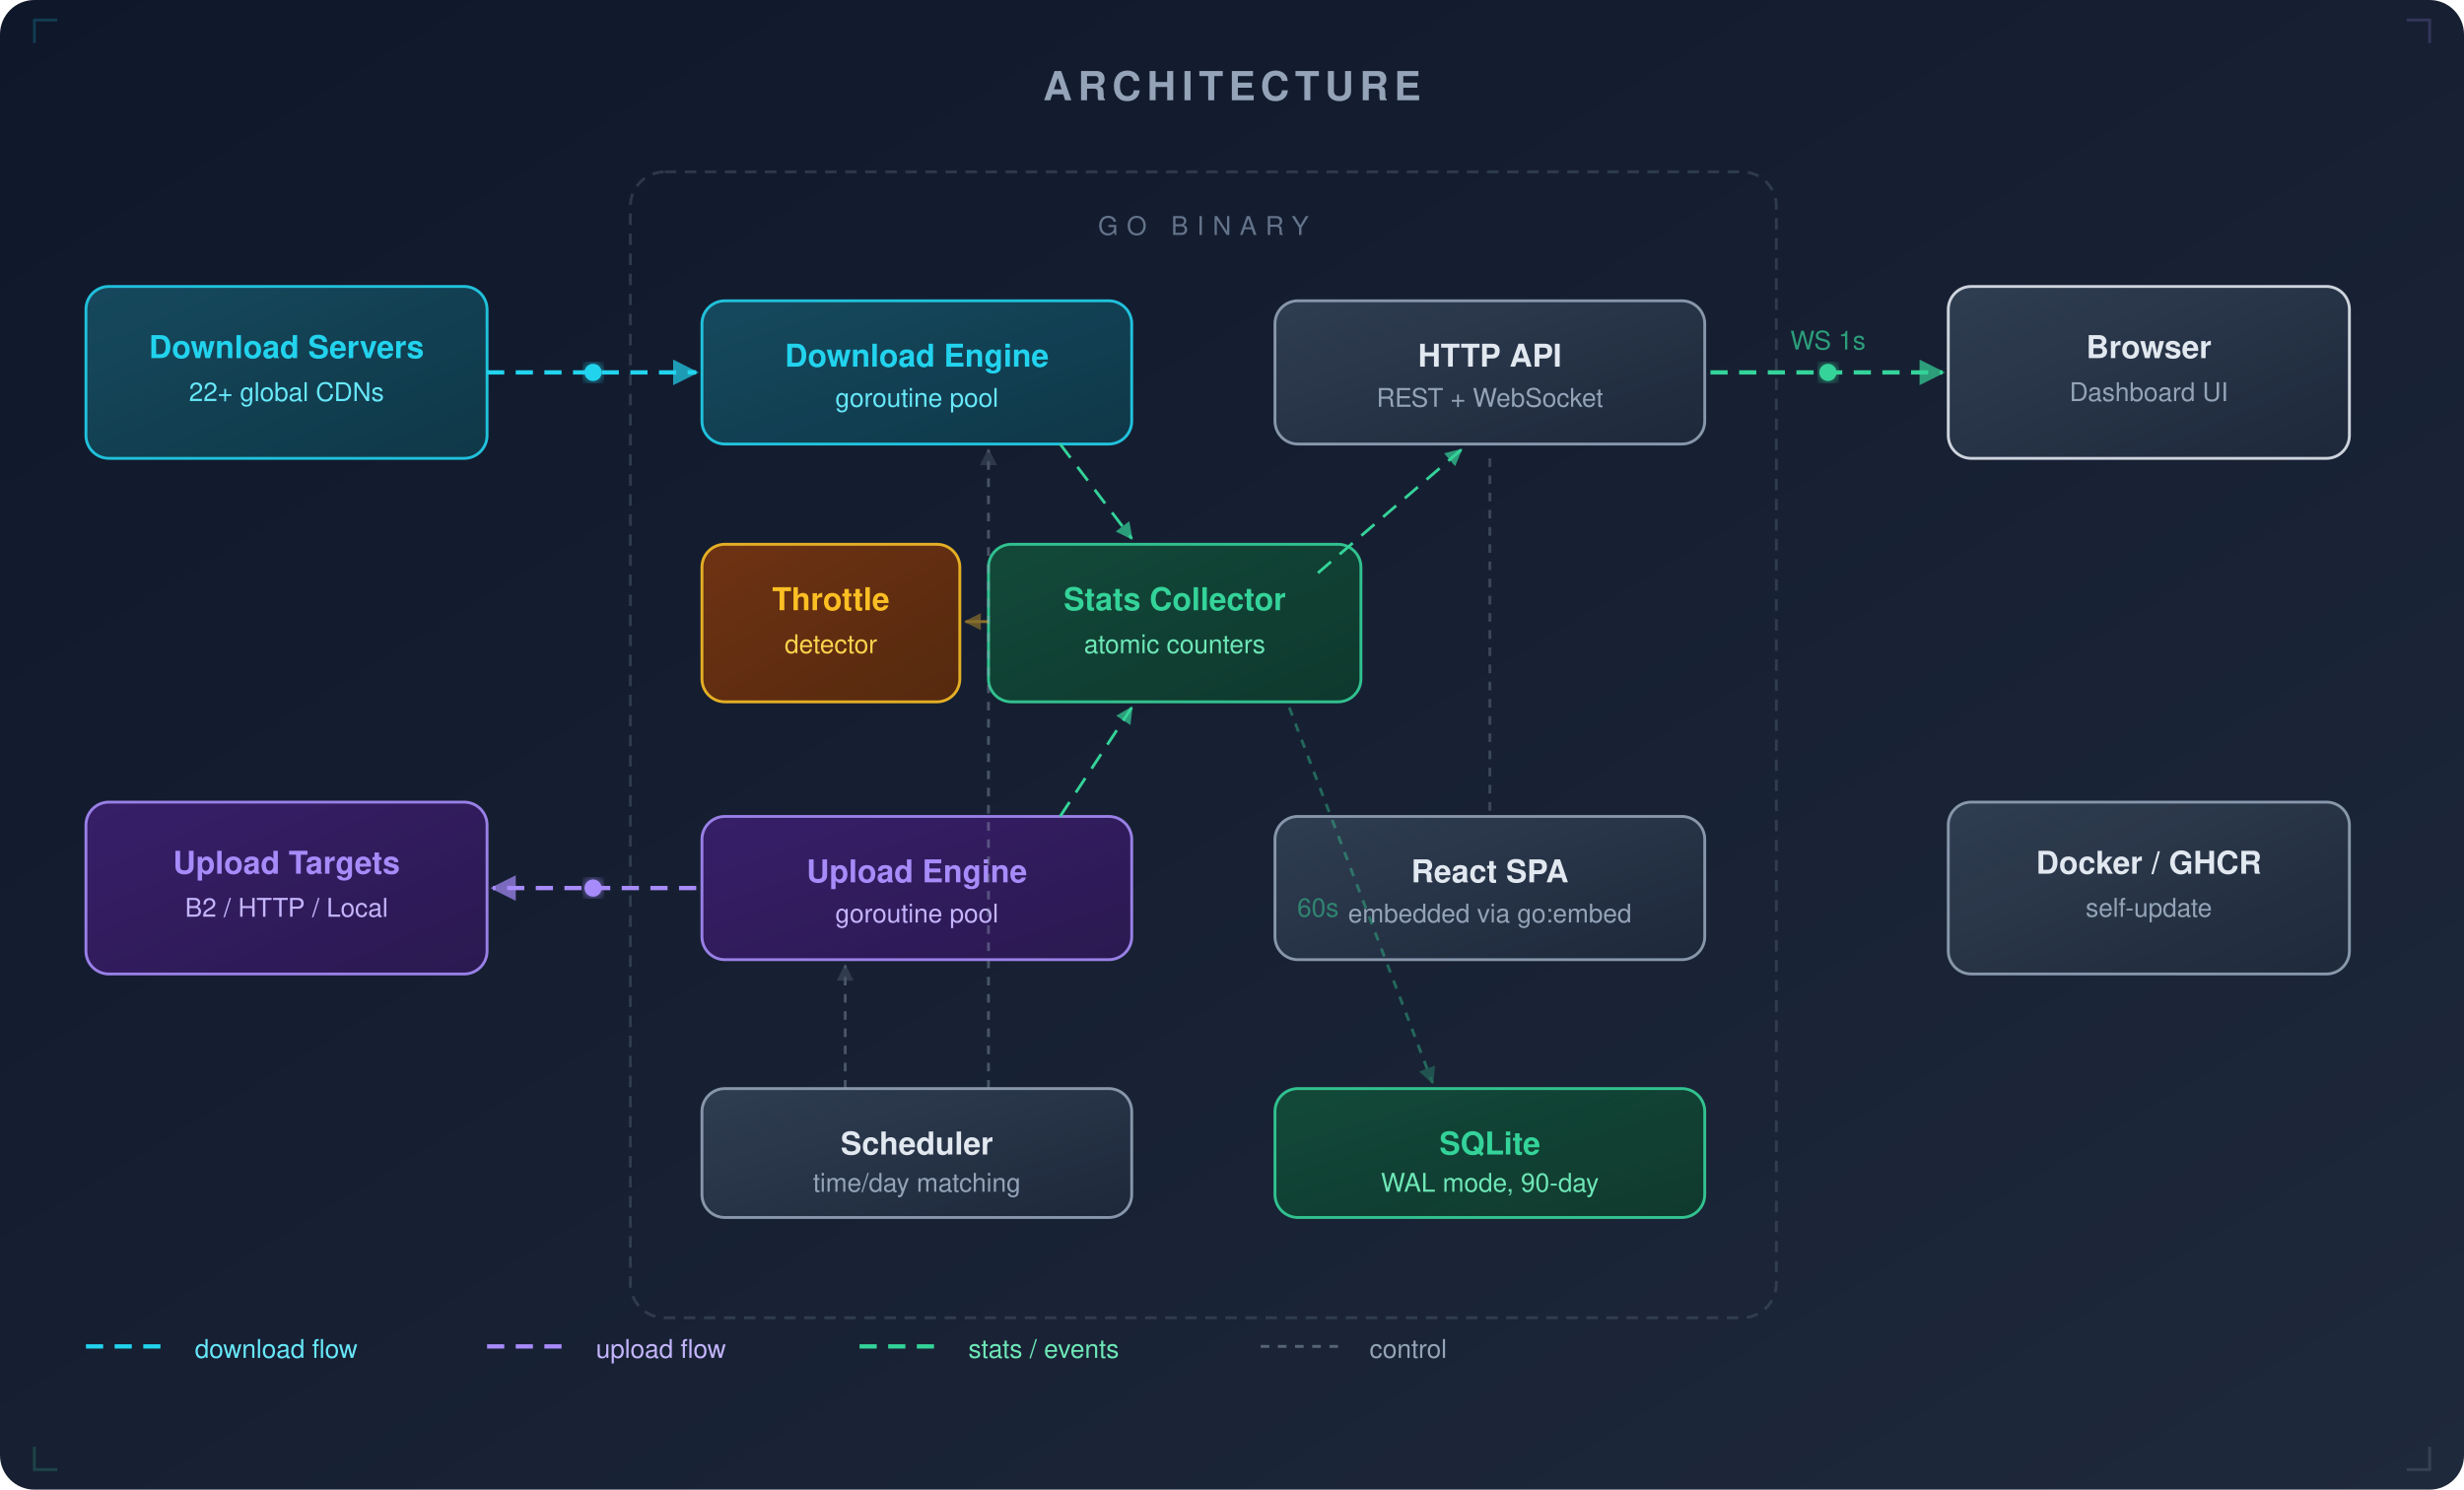
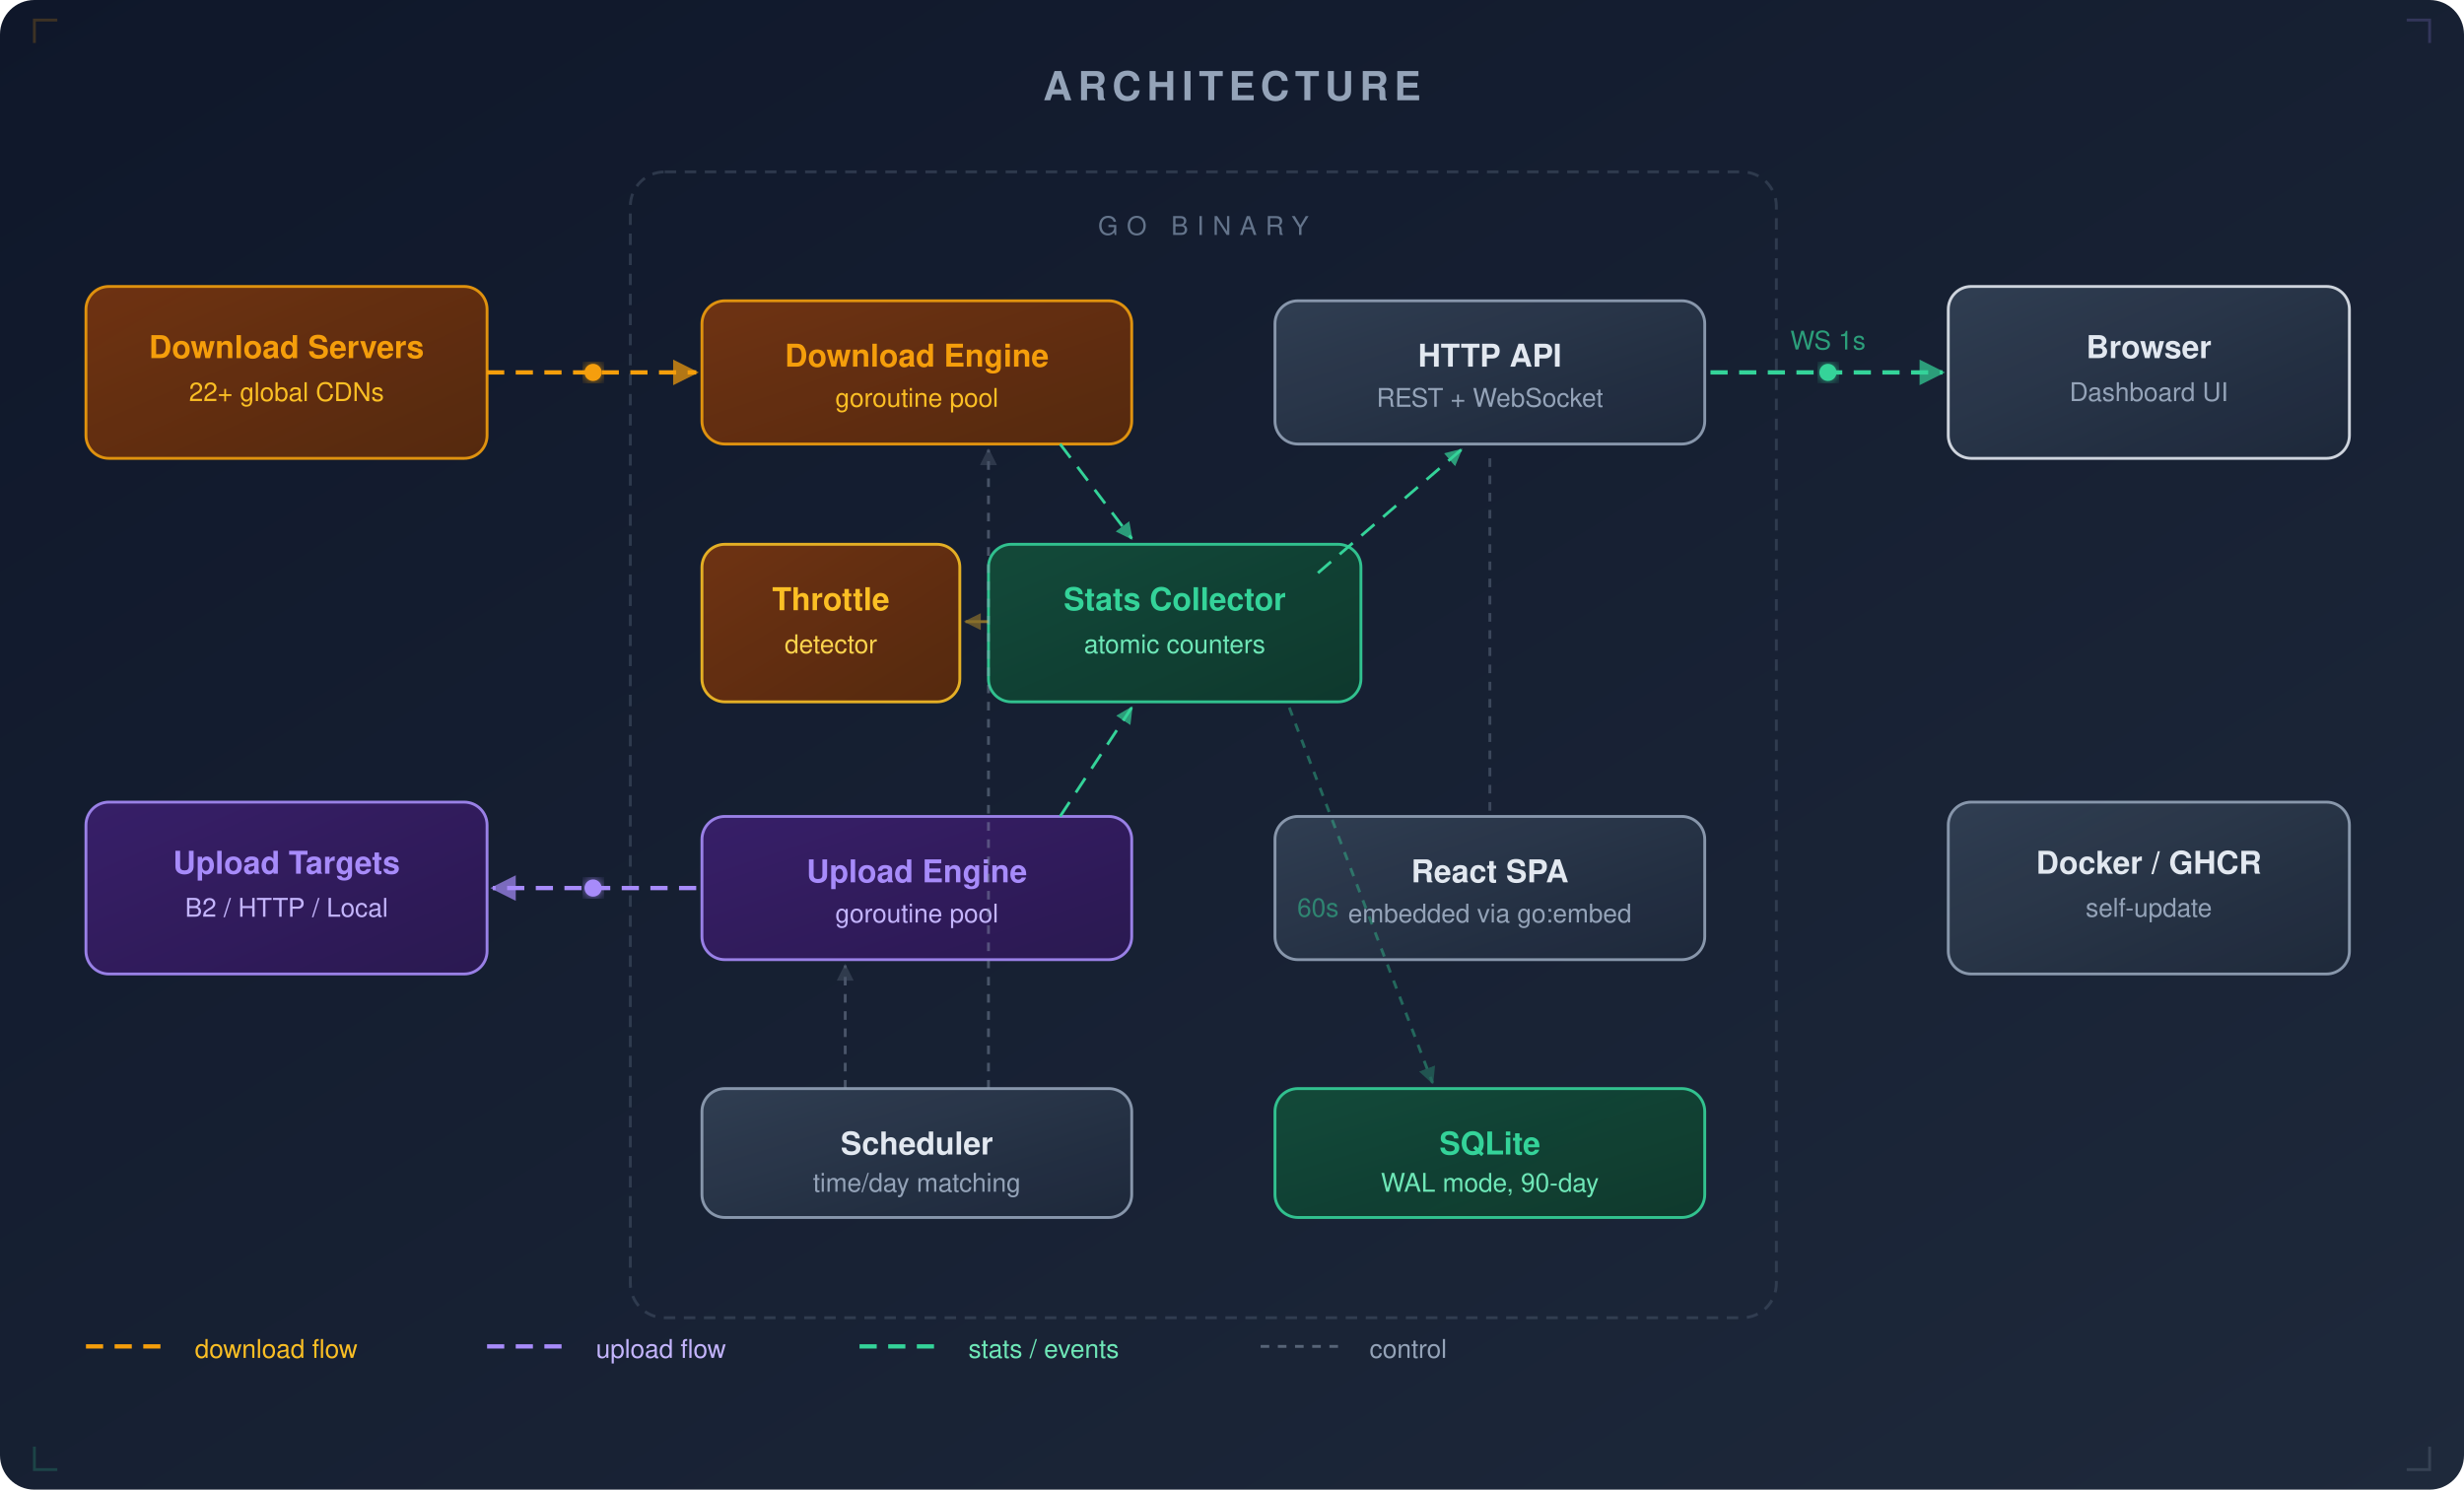
<svg xmlns="http://www.w3.org/2000/svg" viewBox="0 0 860 520" width="860" height="520">
  <defs>
    <linearGradient id="archBg" x1="0%" y1="0%" x2="100%" y2="100%">
      <stop offset="0%" style="stop-color:#0f172a" />
      <stop offset="100%" style="stop-color:#1e293b" />
    </linearGradient>
-     <linearGradient id="cyanBox" x1="0%" y1="0%" x2="100%" y2="100%">
-       <stop offset="0%" style="stop-color:#164e63" />
-       <stop offset="100%" style="stop-color:#0e3a4a" />
+     <linearGradient id="amberDlBox" x1="0%" y1="0%" x2="100%" y2="100%">
+       <stop offset="0%" style="stop-color:#78350f" />
+       <stop offset="100%" style="stop-color:#5c2a0a" />
    </linearGradient>
    <linearGradient id="violetBox" x1="0%" y1="0%" x2="100%" y2="100%">
      <stop offset="0%" style="stop-color:#3b1f6e" />
      <stop offset="100%" style="stop-color:#2d1854" />
    </linearGradient>
    <linearGradient id="emeraldBox" x1="0%" y1="0%" x2="100%" y2="100%">
      <stop offset="0%" style="stop-color:#134e3a" />
      <stop offset="100%" style="stop-color:#0d3b2d" />
    </linearGradient>
    <linearGradient id="slateBox" x1="0%" y1="0%" x2="100%" y2="100%">
      <stop offset="0%" style="stop-color:#334155" />
      <stop offset="100%" style="stop-color:#1e293b" />
    </linearGradient>
    <linearGradient id="amberBox" x1="0%" y1="0%" x2="100%" y2="100%">
      <stop offset="0%" style="stop-color:#78350f" />
      <stop offset="100%" style="stop-color:#5c2a0a" />
    </linearGradient>
    <filter id="archGlow">
      <feGaussianBlur stdDeviation="2" result="blur" />
      <feMerge>
        <feMergeNode in="blur" />
        <feMergeNode in="SourceGraphic" />
      </feMerge>
    </filter>
-     <marker id="arrowCyan" viewBox="0 0 10 10" refX="9" refY="5" markerWidth="6" markerHeight="6" orient="auto-start-reverse">
-       <path d="M 0 0 L 10 5 L 0 10 z" fill="#22d3ee" opacity="0.7" />
+     <marker id="arrowAmberDl" viewBox="0 0 10 10" refX="9" refY="5" markerWidth="6" markerHeight="6" orient="auto-start-reverse">
+       <path d="M 0 0 L 10 5 L 0 10 z" fill="#f59e0b" opacity="0.7" />
    </marker>
    <marker id="arrowViolet" viewBox="0 0 10 10" refX="9" refY="5" markerWidth="6" markerHeight="6" orient="auto-start-reverse">
      <path d="M 0 0 L 10 5 L 0 10 z" fill="#a78bfa" opacity="0.7" />
    </marker>
    <marker id="arrowEmerald" viewBox="0 0 10 10" refX="9" refY="5" markerWidth="6" markerHeight="6" orient="auto-start-reverse">
      <path d="M 0 0 L 10 5 L 0 10 z" fill="#34d399" opacity="0.7" />
    </marker>
    <marker id="arrowSlate" viewBox="0 0 10 10" refX="9" refY="5" markerWidth="6" markerHeight="6" orient="auto-start-reverse">
      <path d="M 0 0 L 10 5 L 0 10 z" fill="#94a3b8" opacity="0.5" />
    </marker>
    <marker id="arrowAmber" viewBox="0 0 10 10" refX="9" refY="5" markerWidth="6" markerHeight="6" orient="auto-start-reverse">
      <path d="M 0 0 L 10 5 L 0 10 z" fill="#fbbf24" opacity="0.7" />
    </marker>
  </defs>
  <style>
    @keyframes dataPulse {
      0%, 100% { opacity: 0.5; }
      50% { opacity: 1; }
    }
    @keyframes dashMove {
      0% { stroke-dashoffset: 20; }
      100% { stroke-dashoffset: 0; }
    }
-     .data-flow-cyan {
+     .data-flow-amber-dl {
      stroke-dasharray: 6 4;
      animation: dashMove 1.5s linear infinite;
    }
    .data-flow-violet {
      stroke-dasharray: 6 4;
      animation: dashMove 1.5s linear infinite reverse;
    }
    .data-flow-emerald {
      stroke-dasharray: 6 4;
      animation: dashMove 2s linear infinite;
    }
    .data-flow-amber {
      stroke-dasharray: 6 4;
      animation: dashMove 2s linear infinite;
    }
    .node-pulse {
      animation: dataPulse 2.5s ease-in-out infinite;
    }
    .node-pulse-2 {
      animation: dataPulse 2.5s ease-in-out infinite;
      animation-delay: -0.8s;
    }
    .arch-label {
      font-family: system-ui, -apple-system, 'Segoe UI', Helvetica, Arial, sans-serif;
      font-size: 11px;
      font-weight: 600;
    }
    .arch-sublabel {
      font-family: system-ui, -apple-system, 'Segoe UI', Helvetica, Arial, sans-serif;
      font-size: 9px;
      font-weight: 400;
    }
    .arch-title {
      font-family: system-ui, -apple-system, 'Segoe UI', Helvetica, Arial, sans-serif;
      font-size: 14px;
      font-weight: 700;
      letter-spacing: 2px;
    }
  </style>
  <rect width="860" height="520" rx="12" fill="url(#archBg)" />
  <text x="430" y="35" text-anchor="middle" class="arch-title" fill="#94a3b8">ARCHITECTURE</text>
-   <rect x="30" y="100" width="140" height="60" rx="8" fill="url(#cyanBox)" stroke="#22d3ee" stroke-width="1" opacity="0.9" />
-   <text x="100" y="125" text-anchor="middle" class="arch-label" fill="#22d3ee">Download Servers</text>
-   <text x="100" y="140" text-anchor="middle" class="arch-sublabel" fill="#67e8f9">22+ global CDNs</text>
+   <rect x="30" y="100" width="140" height="60" rx="8" fill="url(#amberDlBox)" stroke="#f59e0b" stroke-width="1" opacity="0.9" />
+   <text x="100" y="125" text-anchor="middle" class="arch-label" fill="#f59e0b">Download Servers</text>
+   <text x="100" y="140" text-anchor="middle" class="arch-sublabel" fill="#fbbf24">22+ global CDNs</text>
  <rect x="30" y="280" width="140" height="60" rx="8" fill="url(#violetBox)" stroke="#a78bfa" stroke-width="1" opacity="0.9" />
  <text x="100" y="305" text-anchor="middle" class="arch-label" fill="#a78bfa">Upload Targets</text>
  <text x="100" y="320" text-anchor="middle" class="arch-sublabel" fill="#c4b5fd">B2 / HTTP / Local</text>
  <rect x="220" y="60" width="400" height="400" rx="12" fill="none" stroke="#475569" stroke-width="1" stroke-dasharray="4 3" opacity="0.5" />
  <text x="420" y="82" text-anchor="middle" class="arch-sublabel" fill="#64748b" letter-spacing="3">GO BINARY</text>
-   <rect x="245" y="105" width="150" height="50" rx="8" fill="url(#cyanBox)" stroke="#22d3ee" stroke-width="1" opacity="0.9" />
-   <text x="320" y="128" text-anchor="middle" class="arch-label" fill="#22d3ee">Download Engine</text>
-   <text x="320" y="142" text-anchor="middle" class="arch-sublabel" fill="#67e8f9">goroutine pool</text>
+   <rect x="245" y="105" width="150" height="50" rx="8" fill="url(#amberDlBox)" stroke="#f59e0b" stroke-width="1" opacity="0.9" />
+   <text x="320" y="128" text-anchor="middle" class="arch-label" fill="#f59e0b">Download Engine</text>
+   <text x="320" y="142" text-anchor="middle" class="arch-sublabel" fill="#fbbf24">goroutine pool</text>
  <rect x="245" y="285" width="150" height="50" rx="8" fill="url(#violetBox)" stroke="#a78bfa" stroke-width="1" opacity="0.9" />
  <text x="320" y="308" text-anchor="middle" class="arch-label" fill="#a78bfa">Upload Engine</text>
  <text x="320" y="322" text-anchor="middle" class="arch-sublabel" fill="#c4b5fd">goroutine pool</text>
  <rect x="345" y="190" width="130" height="55" rx="8" fill="url(#emeraldBox)" stroke="#34d399" stroke-width="1" opacity="0.9" />
  <text x="410" y="213" text-anchor="middle" class="arch-label" fill="#34d399">Stats Collector</text>
  <text x="410" y="228" text-anchor="middle" class="arch-sublabel" fill="#6ee7b7">atomic counters</text>
  <rect x="245" y="190" width="90" height="55" rx="8" fill="url(#amberBox)" stroke="#fbbf24" stroke-width="1" opacity="0.9" />
  <text x="290" y="213" text-anchor="middle" class="arch-label" fill="#fbbf24">Throttle</text>
  <text x="290" y="228" text-anchor="middle" class="arch-sublabel" fill="#fcd34d">detector</text>
  <rect x="445" y="105" width="150" height="50" rx="8" fill="url(#slateBox)" stroke="#94a3b8" stroke-width="1" opacity="0.9" />
  <text x="520" y="128" text-anchor="middle" class="arch-label" fill="#e2e8f0">HTTP API</text>
  <text x="520" y="142" text-anchor="middle" class="arch-sublabel" fill="#94a3b8">REST + WebSocket</text>
  <rect x="445" y="285" width="150" height="50" rx="8" fill="url(#slateBox)" stroke="#94a3b8" stroke-width="1" opacity="0.9" />
  <text x="520" y="308" text-anchor="middle" class="arch-label" fill="#e2e8f0">React SPA</text>
  <text x="520" y="322" text-anchor="middle" class="arch-sublabel" fill="#94a3b8">embedded via go:embed</text>
  <rect x="245" y="380" width="150" height="45" rx="8" fill="url(#slateBox)" stroke="#94a3b8" stroke-width="1" opacity="0.9" />
  <text x="320" y="403" text-anchor="middle" class="arch-label" fill="#e2e8f0">Scheduler</text>
  <text x="320" y="416" text-anchor="middle" class="arch-sublabel" fill="#94a3b8">time/day matching</text>
  <rect x="445" y="380" width="150" height="45" rx="8" fill="url(#emeraldBox)" stroke="#34d399" stroke-width="1" opacity="0.9" />
  <text x="520" y="403" text-anchor="middle" class="arch-label" fill="#34d399">SQLite</text>
  <text x="520" y="416" text-anchor="middle" class="arch-sublabel" fill="#6ee7b7">WAL mode, 90-day</text>
  <rect x="680" y="100" width="140" height="60" rx="8" fill="url(#slateBox)" stroke="#e2e8f0" stroke-width="1" opacity="0.9" />
  <text x="750" y="125" text-anchor="middle" class="arch-label" fill="#e2e8f0">Browser</text>
  <text x="750" y="140" text-anchor="middle" class="arch-sublabel" fill="#94a3b8">Dashboard UI</text>
  <rect x="680" y="280" width="140" height="60" rx="8" fill="url(#slateBox)" stroke="#94a3b8" stroke-width="1" opacity="0.9" />
  <text x="750" y="305" text-anchor="middle" class="arch-label" fill="#e2e8f0">Docker / GHCR</text>
  <text x="750" y="320" text-anchor="middle" class="arch-sublabel" fill="#94a3b8">self-update</text>
-   <line x1="170" y1="130" x2="243" y2="130" class="data-flow-cyan" stroke="#22d3ee" stroke-width="1.5" marker-end="url(#arrowCyan)" />
+   <line x1="170" y1="130" x2="243" y2="130" class="data-flow-amber-dl" stroke="#f59e0b" stroke-width="1.5" marker-end="url(#arrowAmberDl)" />
  <line x1="243" y1="310" x2="172" y2="310" class="data-flow-violet" stroke="#a78bfa" stroke-width="1.5" marker-end="url(#arrowViolet)" />
  <line x1="370" y1="155" x2="395" y2="188" class="data-flow-emerald" stroke="#34d399" stroke-width="1" marker-end="url(#arrowEmerald)" />
  <line x1="370" y1="285" x2="395" y2="247" class="data-flow-emerald" stroke="#34d399" stroke-width="1" marker-end="url(#arrowEmerald)" />
  <line x1="345" y1="217" x2="337" y2="217" stroke="#fbbf24" stroke-width="1" opacity="0.5" marker-end="url(#arrowAmber)" />
  <line x1="460" y1="200" x2="510" y2="157" class="data-flow-emerald" stroke="#34d399" stroke-width="1" marker-end="url(#arrowEmerald)" />
  <line x1="597" y1="130" x2="678" y2="130" class="data-flow-emerald" stroke="#34d399" stroke-width="1.5" marker-end="url(#arrowEmerald)" />
  <text x="638" y="122" text-anchor="middle" class="arch-sublabel" fill="#34d399" opacity="0.7">WS 1s</text>
  <line x1="450" y1="247" x2="500" y2="378" stroke="#34d399" stroke-width="1" opacity="0.4" stroke-dasharray="3 3" marker-end="url(#arrowEmerald)" />
  <text x="460" y="320" text-anchor="middle" class="arch-sublabel" fill="#34d399" opacity="0.5">60s</text>
  <path d="M295,380 L295,337" stroke="#94a3b8" stroke-width="1" opacity="0.4" stroke-dasharray="3 3" marker-end="url(#arrowSlate)" />
  <path d="M345,380 L345,157" stroke="#94a3b8" stroke-width="1" opacity="0.4" stroke-dasharray="3 3" marker-end="url(#arrowSlate)" />
  <line x1="520" y1="283" x2="520" y2="157" stroke="#94a3b8" stroke-width="1" opacity="0.3" stroke-dasharray="3 3" />
-   <circle class="node-pulse" cx="207" cy="130" r="3" fill="#22d3ee" filter="url(#archGlow)" />
+   <circle class="node-pulse" cx="207" cy="130" r="3" fill="#f59e0b" filter="url(#archGlow)" />
  <circle class="node-pulse-2" cx="207" cy="310" r="3" fill="#a78bfa" filter="url(#archGlow)" />
  <circle class="node-pulse" cx="638" cy="130" r="3" fill="#34d399" filter="url(#archGlow)" />
  <g transform="translate(30, 470)">
-     <line x1="0" y1="0" x2="30" y2="0" stroke="#22d3ee" stroke-width="1.5" stroke-dasharray="6 4" />
-     <text x="38" y="4" class="arch-sublabel" fill="#67e8f9">download flow</text>
+     <line x1="0" y1="0" x2="30" y2="0" stroke="#f59e0b" stroke-width="1.5" stroke-dasharray="6 4" />
+     <text x="38" y="4" class="arch-sublabel" fill="#fbbf24">download flow</text>
    <line x1="140" y1="0" x2="170" y2="0" stroke="#a78bfa" stroke-width="1.5" stroke-dasharray="6 4" />
    <text x="178" y="4" class="arch-sublabel" fill="#c4b5fd">upload flow</text>
    <line x1="270" y1="0" x2="300" y2="0" stroke="#34d399" stroke-width="1.5" stroke-dasharray="6 4" />
    <text x="308" y="4" class="arch-sublabel" fill="#6ee7b7">stats / events</text>
    <line x1="410" y1="0" x2="440" y2="0" stroke="#94a3b8" stroke-width="1" stroke-dasharray="3 3" opacity="0.5" />
    <text x="448" y="4" class="arch-sublabel" fill="#94a3b8">control</text>
  </g>
-   <path d="M12,15 L12,7 L20,7" fill="none" stroke="#22d3ee" stroke-width="1" opacity="0.2" />
+   <path d="M12,15 L12,7 L20,7" fill="none" stroke="#f59e0b" stroke-width="1" opacity="0.2" />
  <path d="M848,15 L848,7 L840,7" fill="none" stroke="#a78bfa" stroke-width="1" opacity="0.2" />
  <path d="M12,505 L12,513 L20,513" fill="none" stroke="#34d399" stroke-width="1" opacity="0.2" />
  <path d="M848,505 L848,513 L840,513" fill="none" stroke="#94a3b8" stroke-width="1" opacity="0.2" />
</svg>
